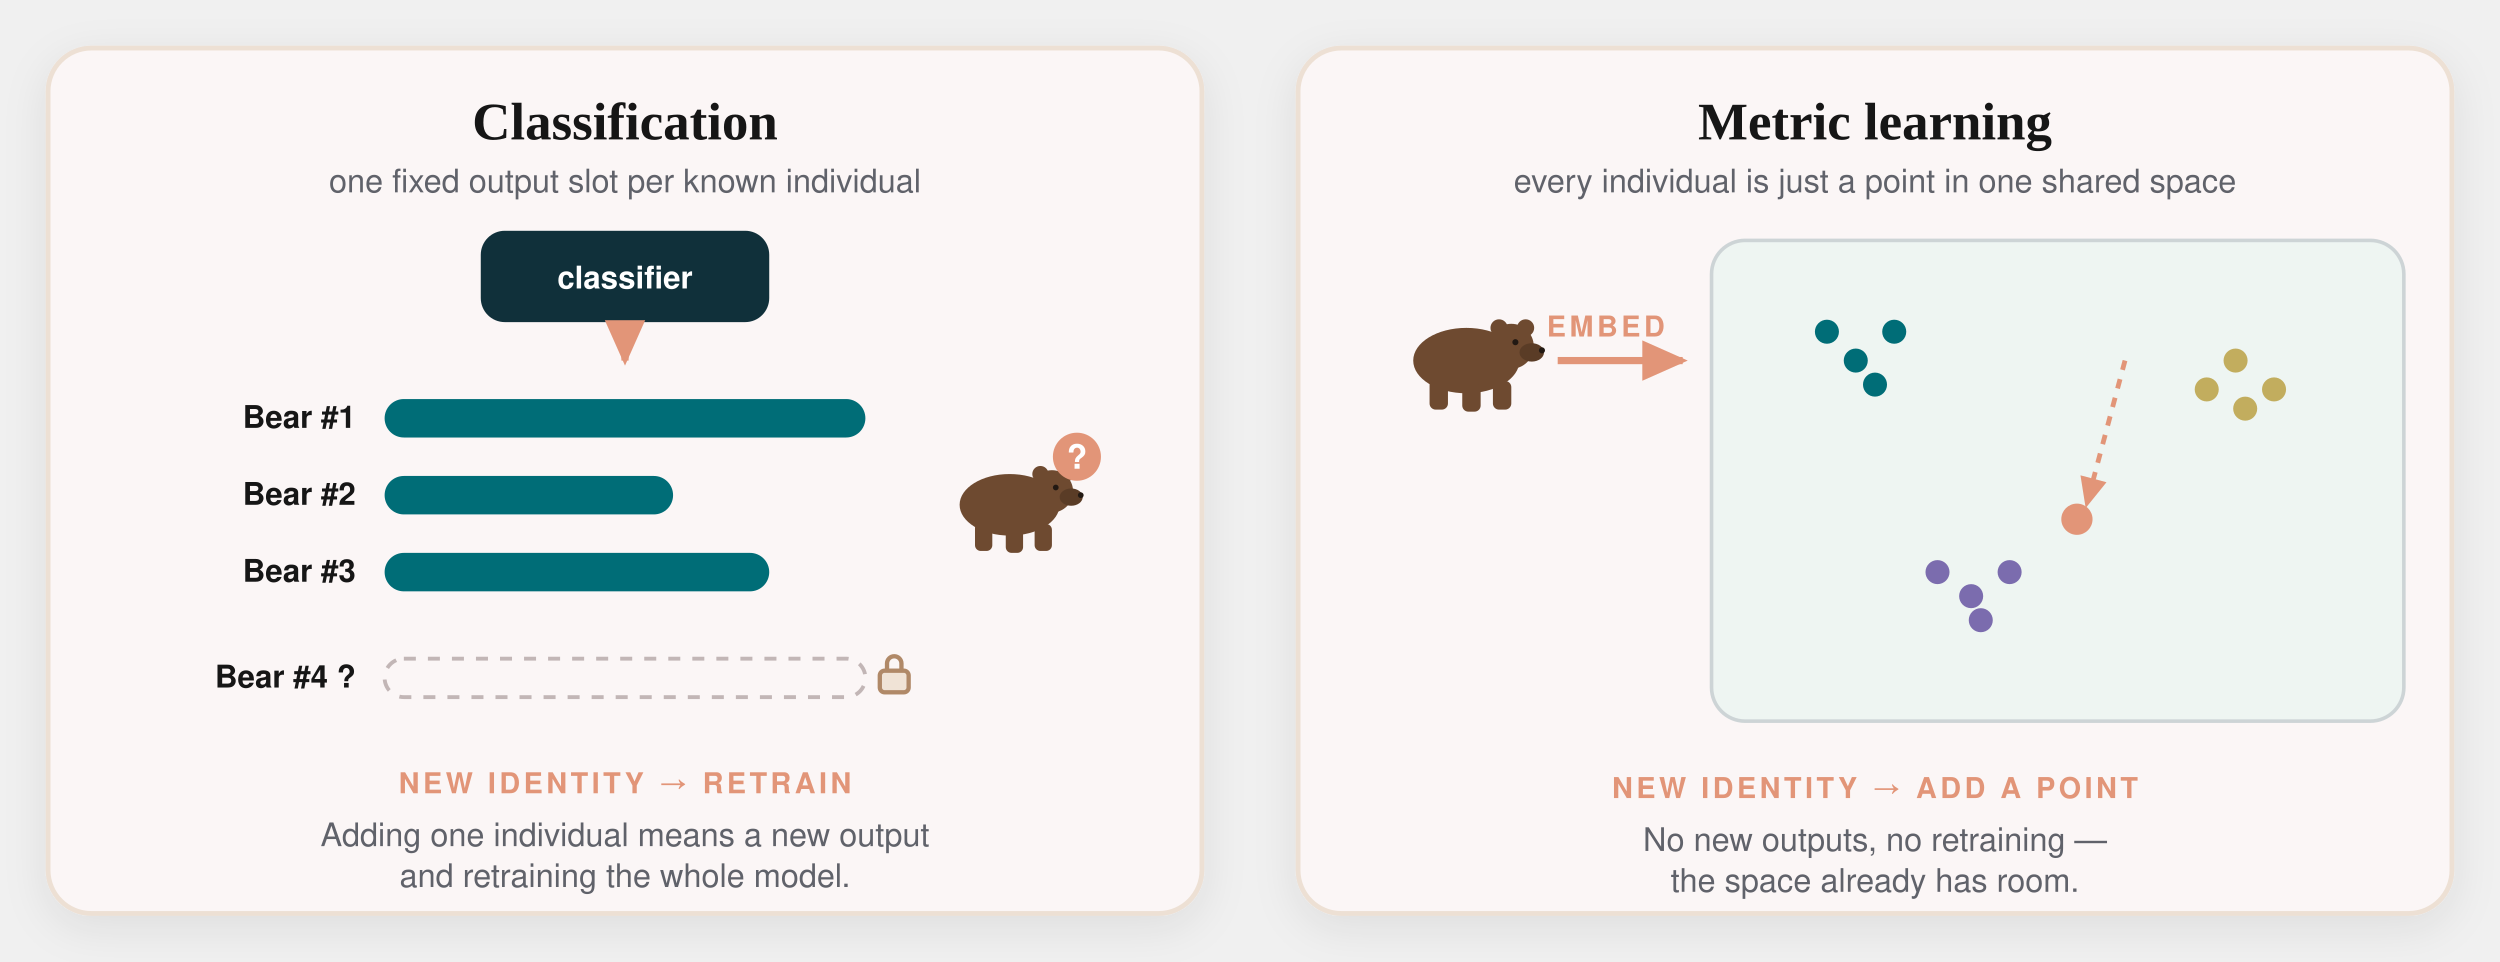
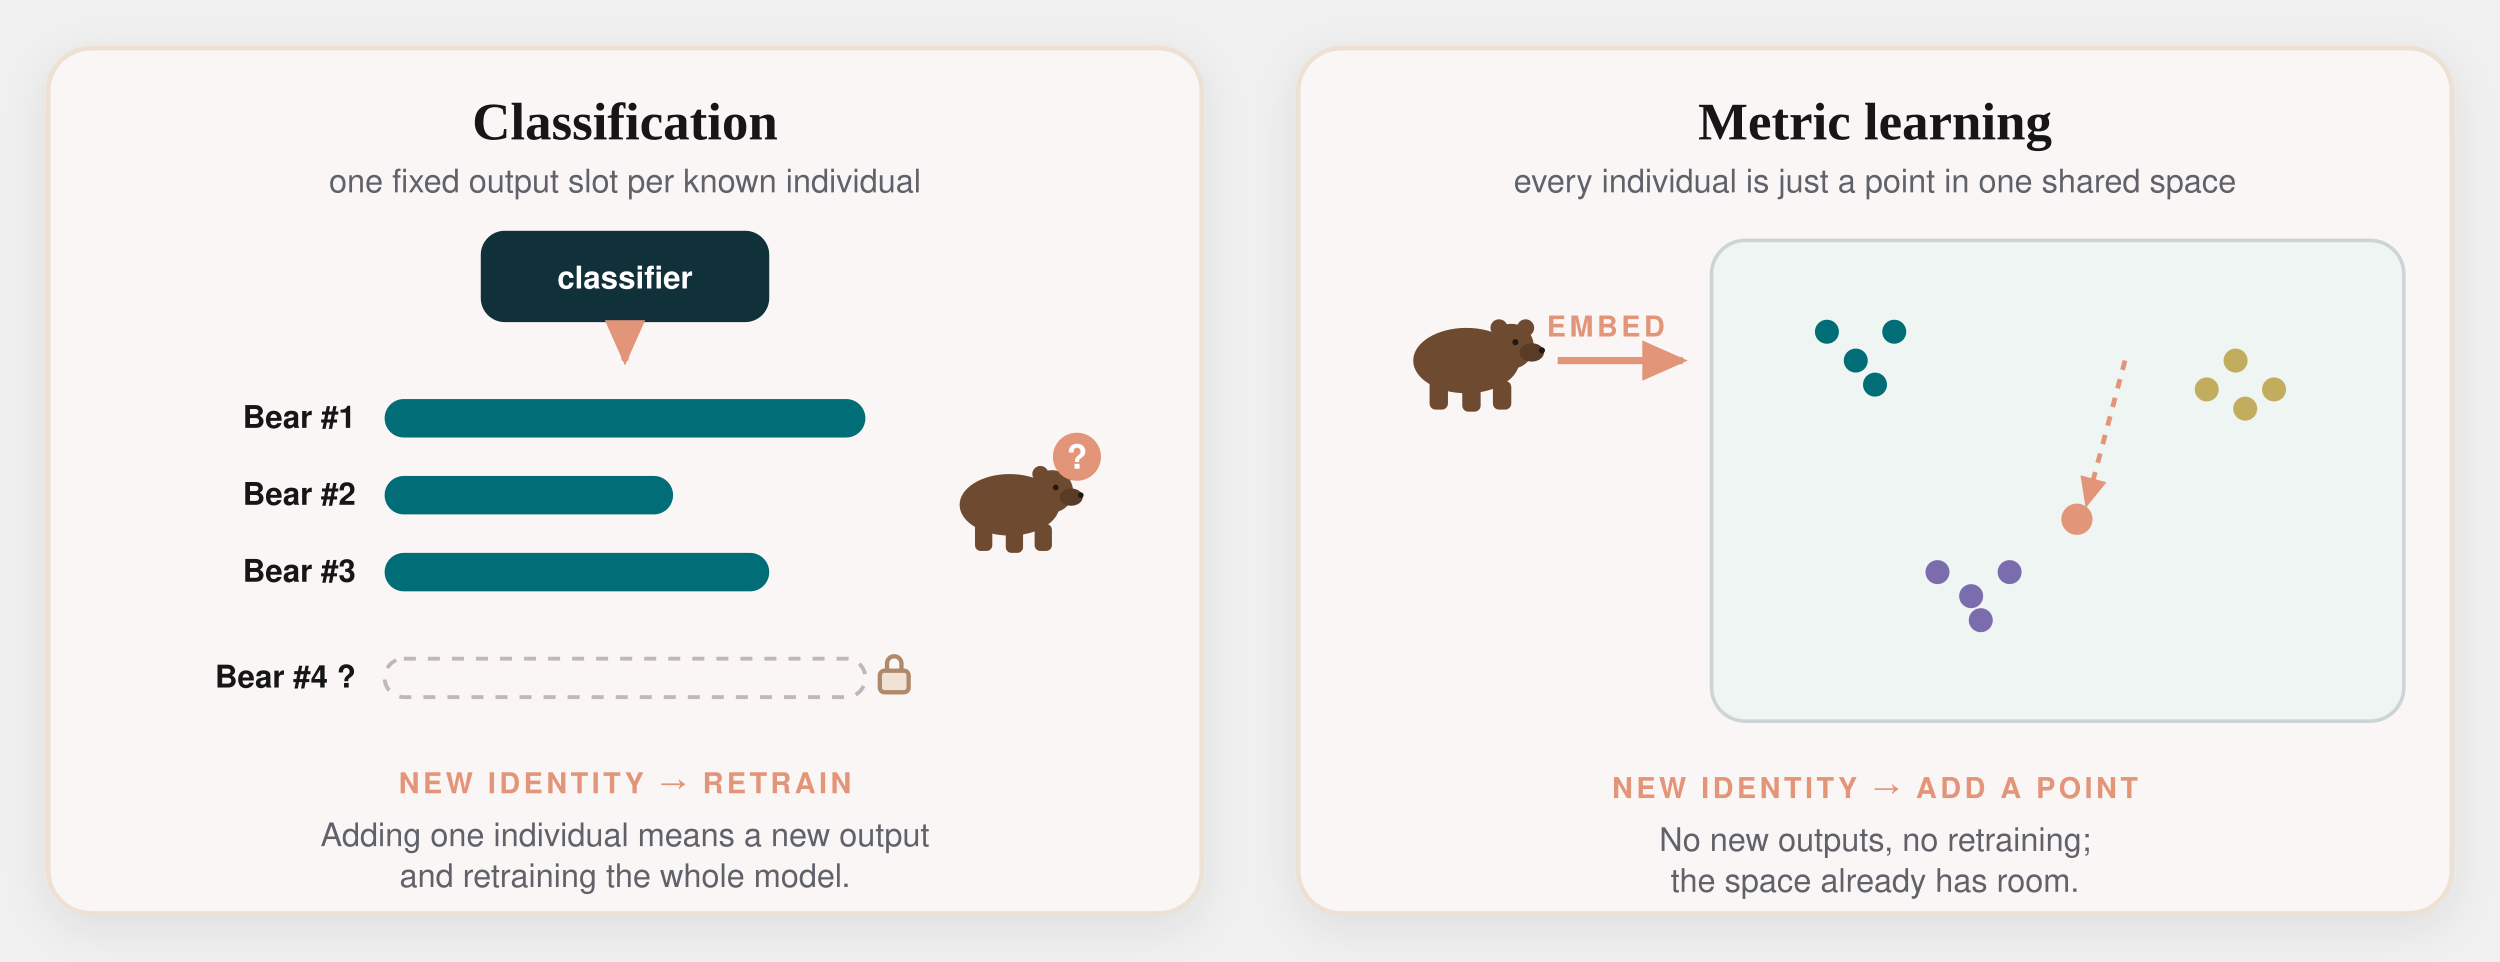
<svg xmlns="http://www.w3.org/2000/svg" viewBox="0 0 1040 400" font-family="Mulish, Helvetica, Arial, sans-serif">
  <defs>
    <marker id="arrow" viewBox="0 0 10 10" refX="8" refY="5" markerWidth="7" markerHeight="7" orient="auto-start-reverse">
      <path d="M0 1 L9 5 L0 9 Z" fill="#e29578" />
    </marker>
    <filter id="cardshadow" x="-20%" y="-20%" width="140%" height="150%">
      <feDropShadow dx="0" dy="5" stdDeviation="9" flood-color="#1c2b28" flood-opacity="0.08" />
    </filter>
    <style>
    .title { font-family: Newsreader, Georgia, 'Times New Roman', serif; font-size: 22px; font-weight: 600; fill: #161616; }
    .desc  { font-size: 13.5px; fill: #60626a; }
    .lab   { font-size: 13px; font-weight: 700; fill: #161616; }
    .labw  { font-size: 13px; font-weight: 700; fill: #fff; }
    .tag   { font-size: 12px; font-weight: 700; letter-spacing: 0.12em; fill: #e29578; }
  </style>
    <g id="bear" fill="#6e4a30">
      <ellipse cx="0" cy="0" rx="26" ry="16" />
      <circle cx="22" cy="-7" r="11" />
      <circle cx="16" cy="-16" r="4.2" />
      <circle cx="29" cy="-16" r="4.2" />
      <ellipse cx="32" cy="-4" rx="6" ry="4.5" fill="#5a3c26" />
      <circle cx="37" cy="-5" r="1.5" fill="#221913" />
      <circle cx="24" cy="-9" r="1.5" fill="#221913" />
      <rect x="-18" y="9" width="9" height="15" rx="3" />
      <rect x="-2" y="11" width="9" height="14" rx="3" />
      <rect x="13" y="10" width="9" height="14" rx="3" />
    </g>
  </defs>
  <rect x="20" y="20" width="480" height="360" rx="18" fill="#fbf6f6" stroke="#ede0d4" stroke-width="2" filter="url(#cardshadow)" />
  <text class="title" x="260" y="58" text-anchor="middle">Classification</text>
  <text class="desc" x="260" y="80" text-anchor="middle">one fixed output slot per known individual</text>
  <rect x="200" y="96" width="120" height="38" rx="10" fill="#10303a" />
  <text class="labw" x="260" y="120" text-anchor="middle">classifier</text>
  <line x1="260" y1="134" x2="260" y2="150" stroke="#e29578" stroke-width="3" marker-end="url(#arrow)" />
  <g>
    <text class="lab" x="148" y="178" text-anchor="end">Bear #1</text>
    <rect x="160" y="166" width="200" height="16" rx="8" fill="#006d77" />
    <text class="lab" x="148" y="210" text-anchor="end">Bear #2</text>
    <rect x="160" y="198" width="120" height="16" rx="8" fill="#006d77" />
    <text class="lab" x="148" y="242" text-anchor="end">Bear #3</text>
    <rect x="160" y="230" width="160" height="16" rx="8" fill="#006d77" />
  </g>
  <text class="lab" x="148" y="286" text-anchor="end" fill="#9aa0a6">Bear #4 ?</text>
  <rect x="160" y="274" width="200" height="16" rx="8" fill="none" stroke="#c2b6b6" stroke-width="1.6" stroke-dasharray="5 5" />
  <g transform="translate(372,282)" stroke="#b08968" stroke-width="1.8" fill="none">
    <rect x="-6" y="-3" width="12" height="9" rx="2" fill="#f0e3d6" />
    <path d="M-3 -3 V-6 a3 3 0 0 1 6 0 V-3" />
  </g>
  <g transform="translate(420,210) scale(0.8)">
    <use href="#bear" />
  </g>
  <circle cx="448" cy="190" r="10" fill="#e29578" />
  <text x="448" y="195" text-anchor="middle" font-size="14" font-weight="800" fill="#fff">?</text>
  <text class="tag" x="260" y="330" text-anchor="middle">NEW IDENTITY → RETRAIN</text>
  <text class="desc" x="260" y="352" text-anchor="middle">Adding one individual means a new output</text>
  <text class="desc" x="260" y="369" text-anchor="middle">and retraining the whole model.</text>
  <rect x="540" y="20" width="480" height="360" rx="18" fill="#fbf6f6" stroke="#ede0d4" stroke-width="2" filter="url(#cardshadow)" />
  <text class="title" x="780" y="58" text-anchor="middle">Metric learning</text>
  <text class="desc" x="780" y="80" text-anchor="middle">every individual is just a point in one shared space</text>
  <g transform="translate(610,150) scale(0.85)">
    <use href="#bear" />
  </g>
  <text class="tag" x="668" y="140" text-anchor="middle">EMBED</text>
  <line x1="648" y1="150" x2="700" y2="150" stroke="#e29578" stroke-width="3" marker-end="url(#arrow)" />
  <rect x="712" y="100" width="288" height="200" rx="14" fill="#eef5f2" stroke="#cdd4d6" stroke-width="1.5" />
  <g fill="#006d77">
    <circle cx="772" cy="150" r="5" />
    <circle cx="788" cy="138" r="5" />
    <circle cx="760" cy="138" r="5" />
    <circle cx="780" cy="160" r="5" />
  </g>
  <g fill="#c2ad5e">
    <circle cx="930" cy="150" r="5" />
    <circle cx="946" cy="162" r="5" />
    <circle cx="918" cy="162" r="5" />
    <circle cx="934" cy="170" r="5" />
  </g>
  <g fill="#7b6cae">
    <circle cx="820" cy="248" r="5" />
    <circle cx="836" cy="238" r="5" />
    <circle cx="806" cy="238" r="5" />
    <circle cx="824" cy="258" r="5" />
  </g>
  <line x1="884" y1="150" x2="868" y2="210" stroke="#e29578" stroke-width="2" stroke-dasharray="4 4" marker-end="url(#arrow)" />
  <circle cx="864" cy="216" r="6.5" fill="#e29578" />
  <text class="tag" x="780" y="332" text-anchor="middle">NEW IDENTITY → ADD A POINT</text>
-   <text class="desc" x="780" y="354" text-anchor="middle">No new outputs, no retraining —</text>
+   <text class="desc" x="780" y="354" text-anchor="middle">No new outputs, no retraining;</text>
  <text class="desc" x="780" y="371" text-anchor="middle">the space already has room.</text>
</svg>
